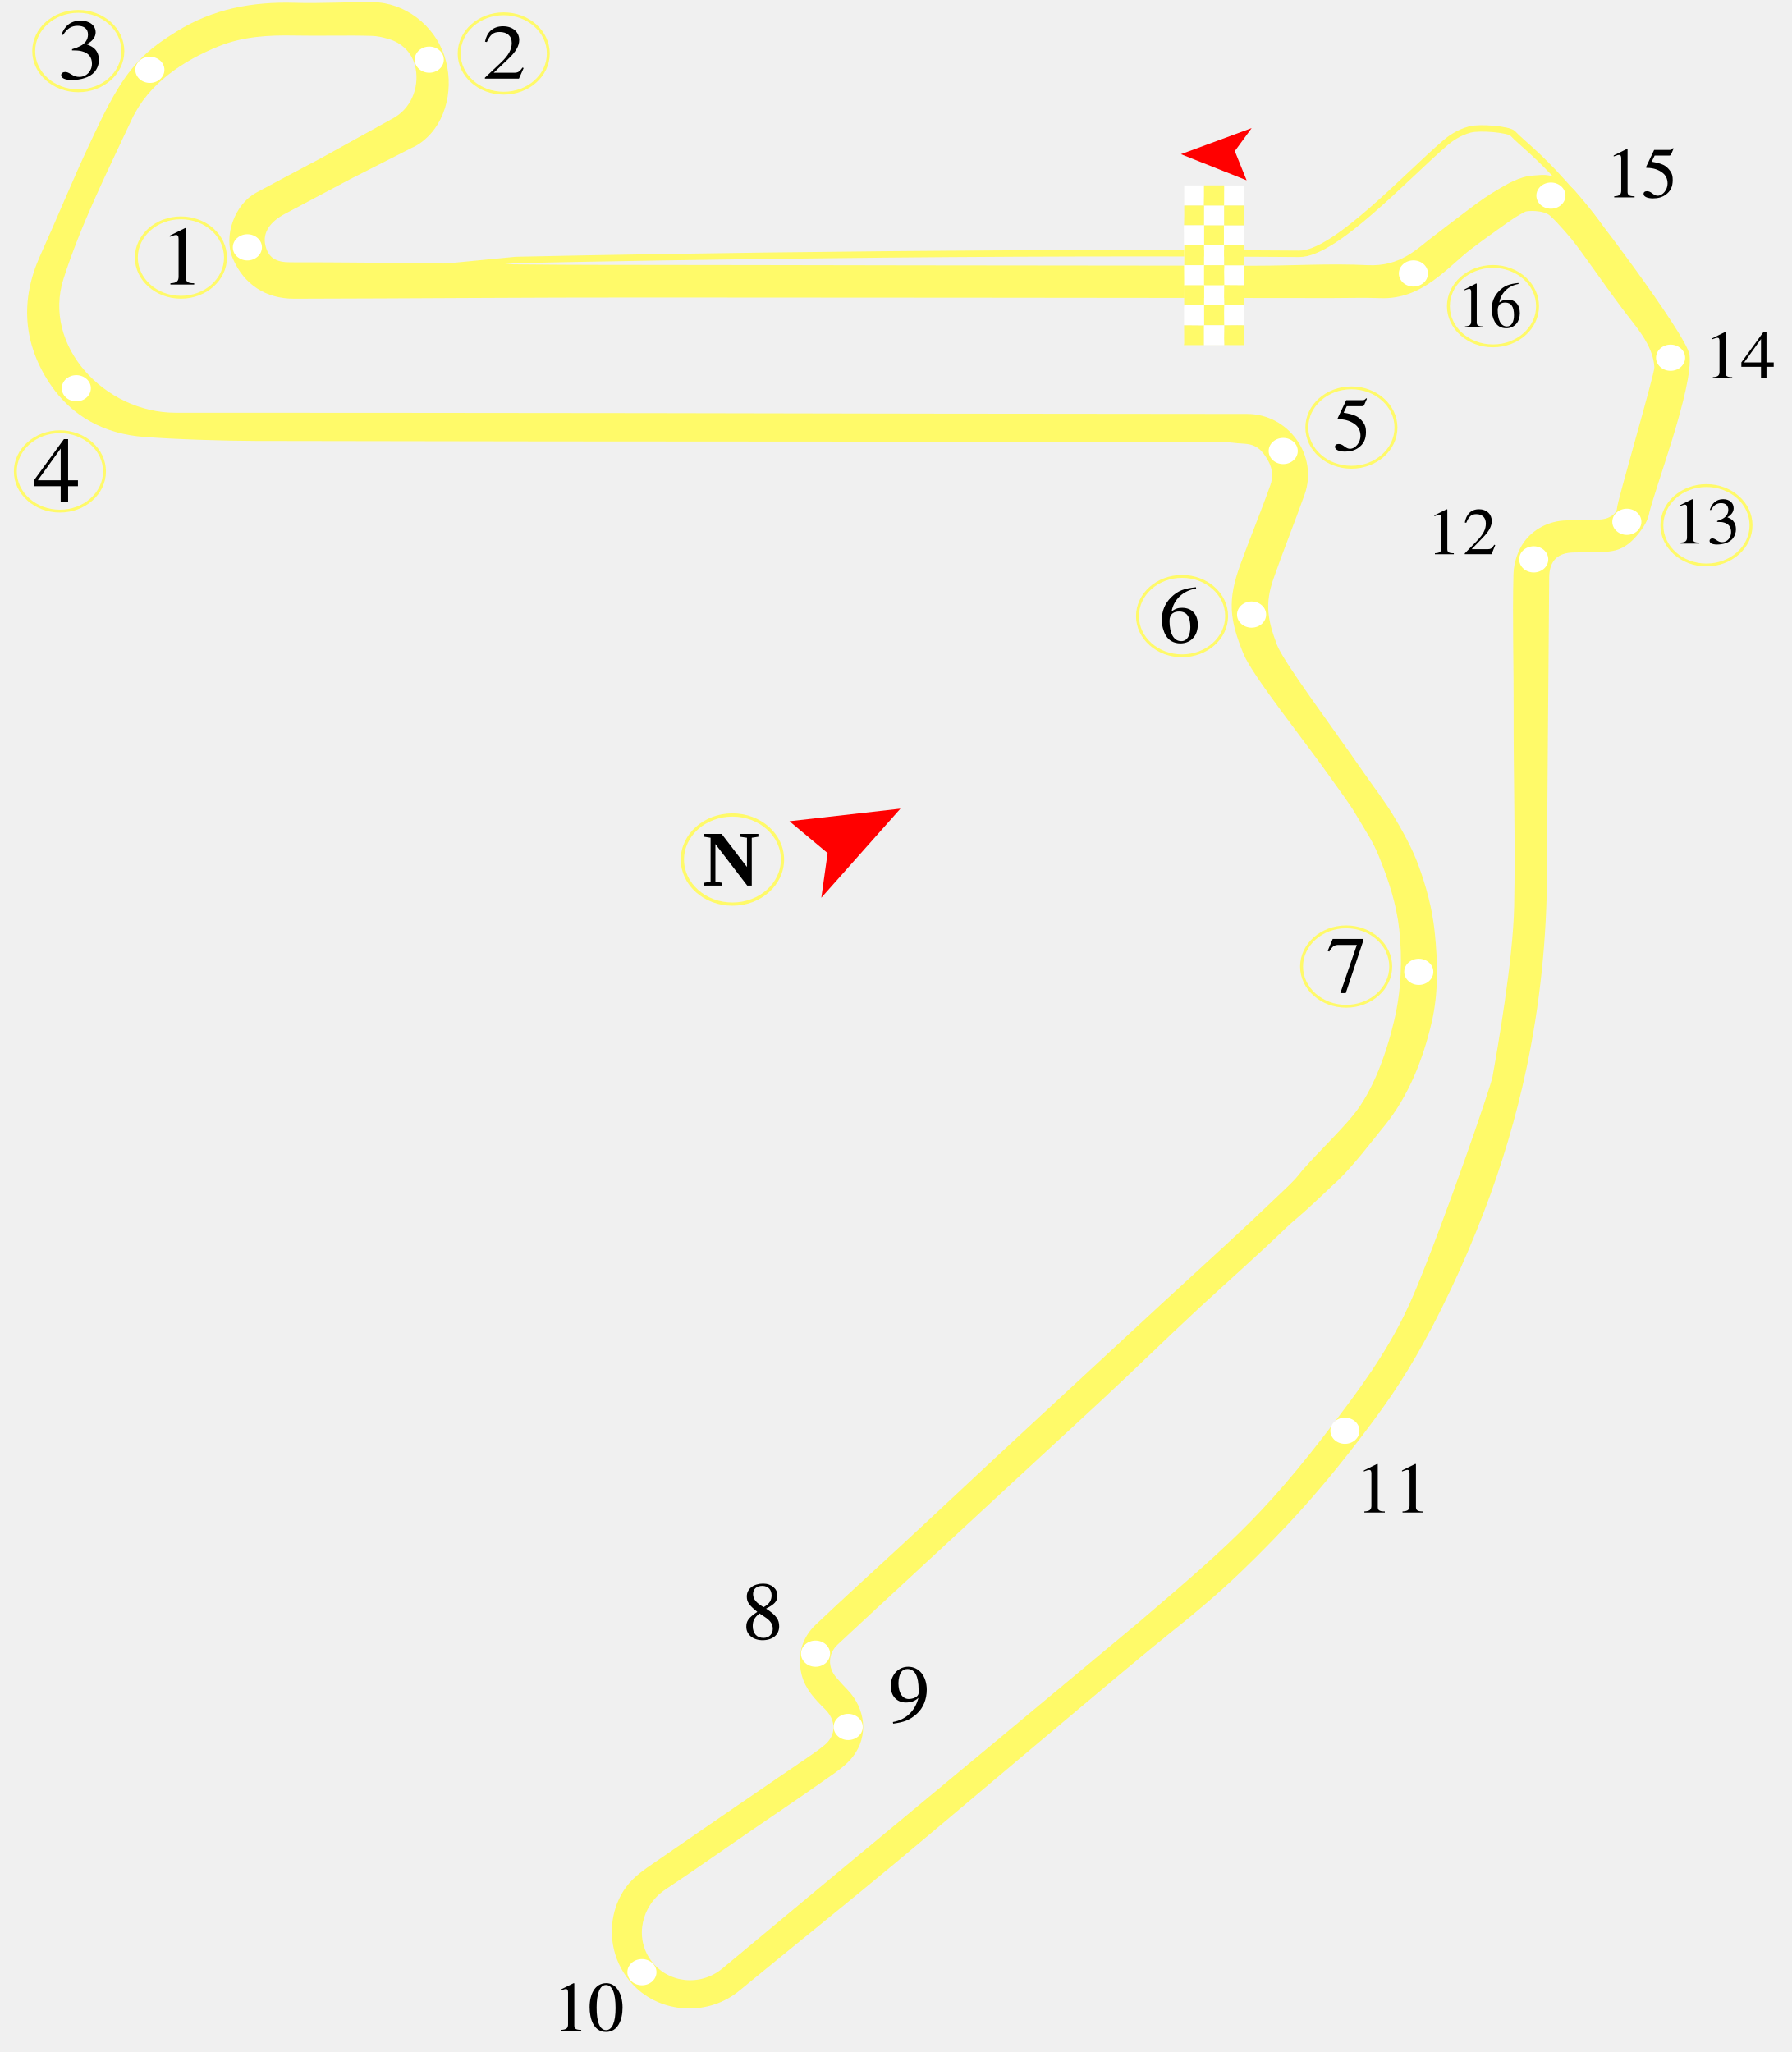
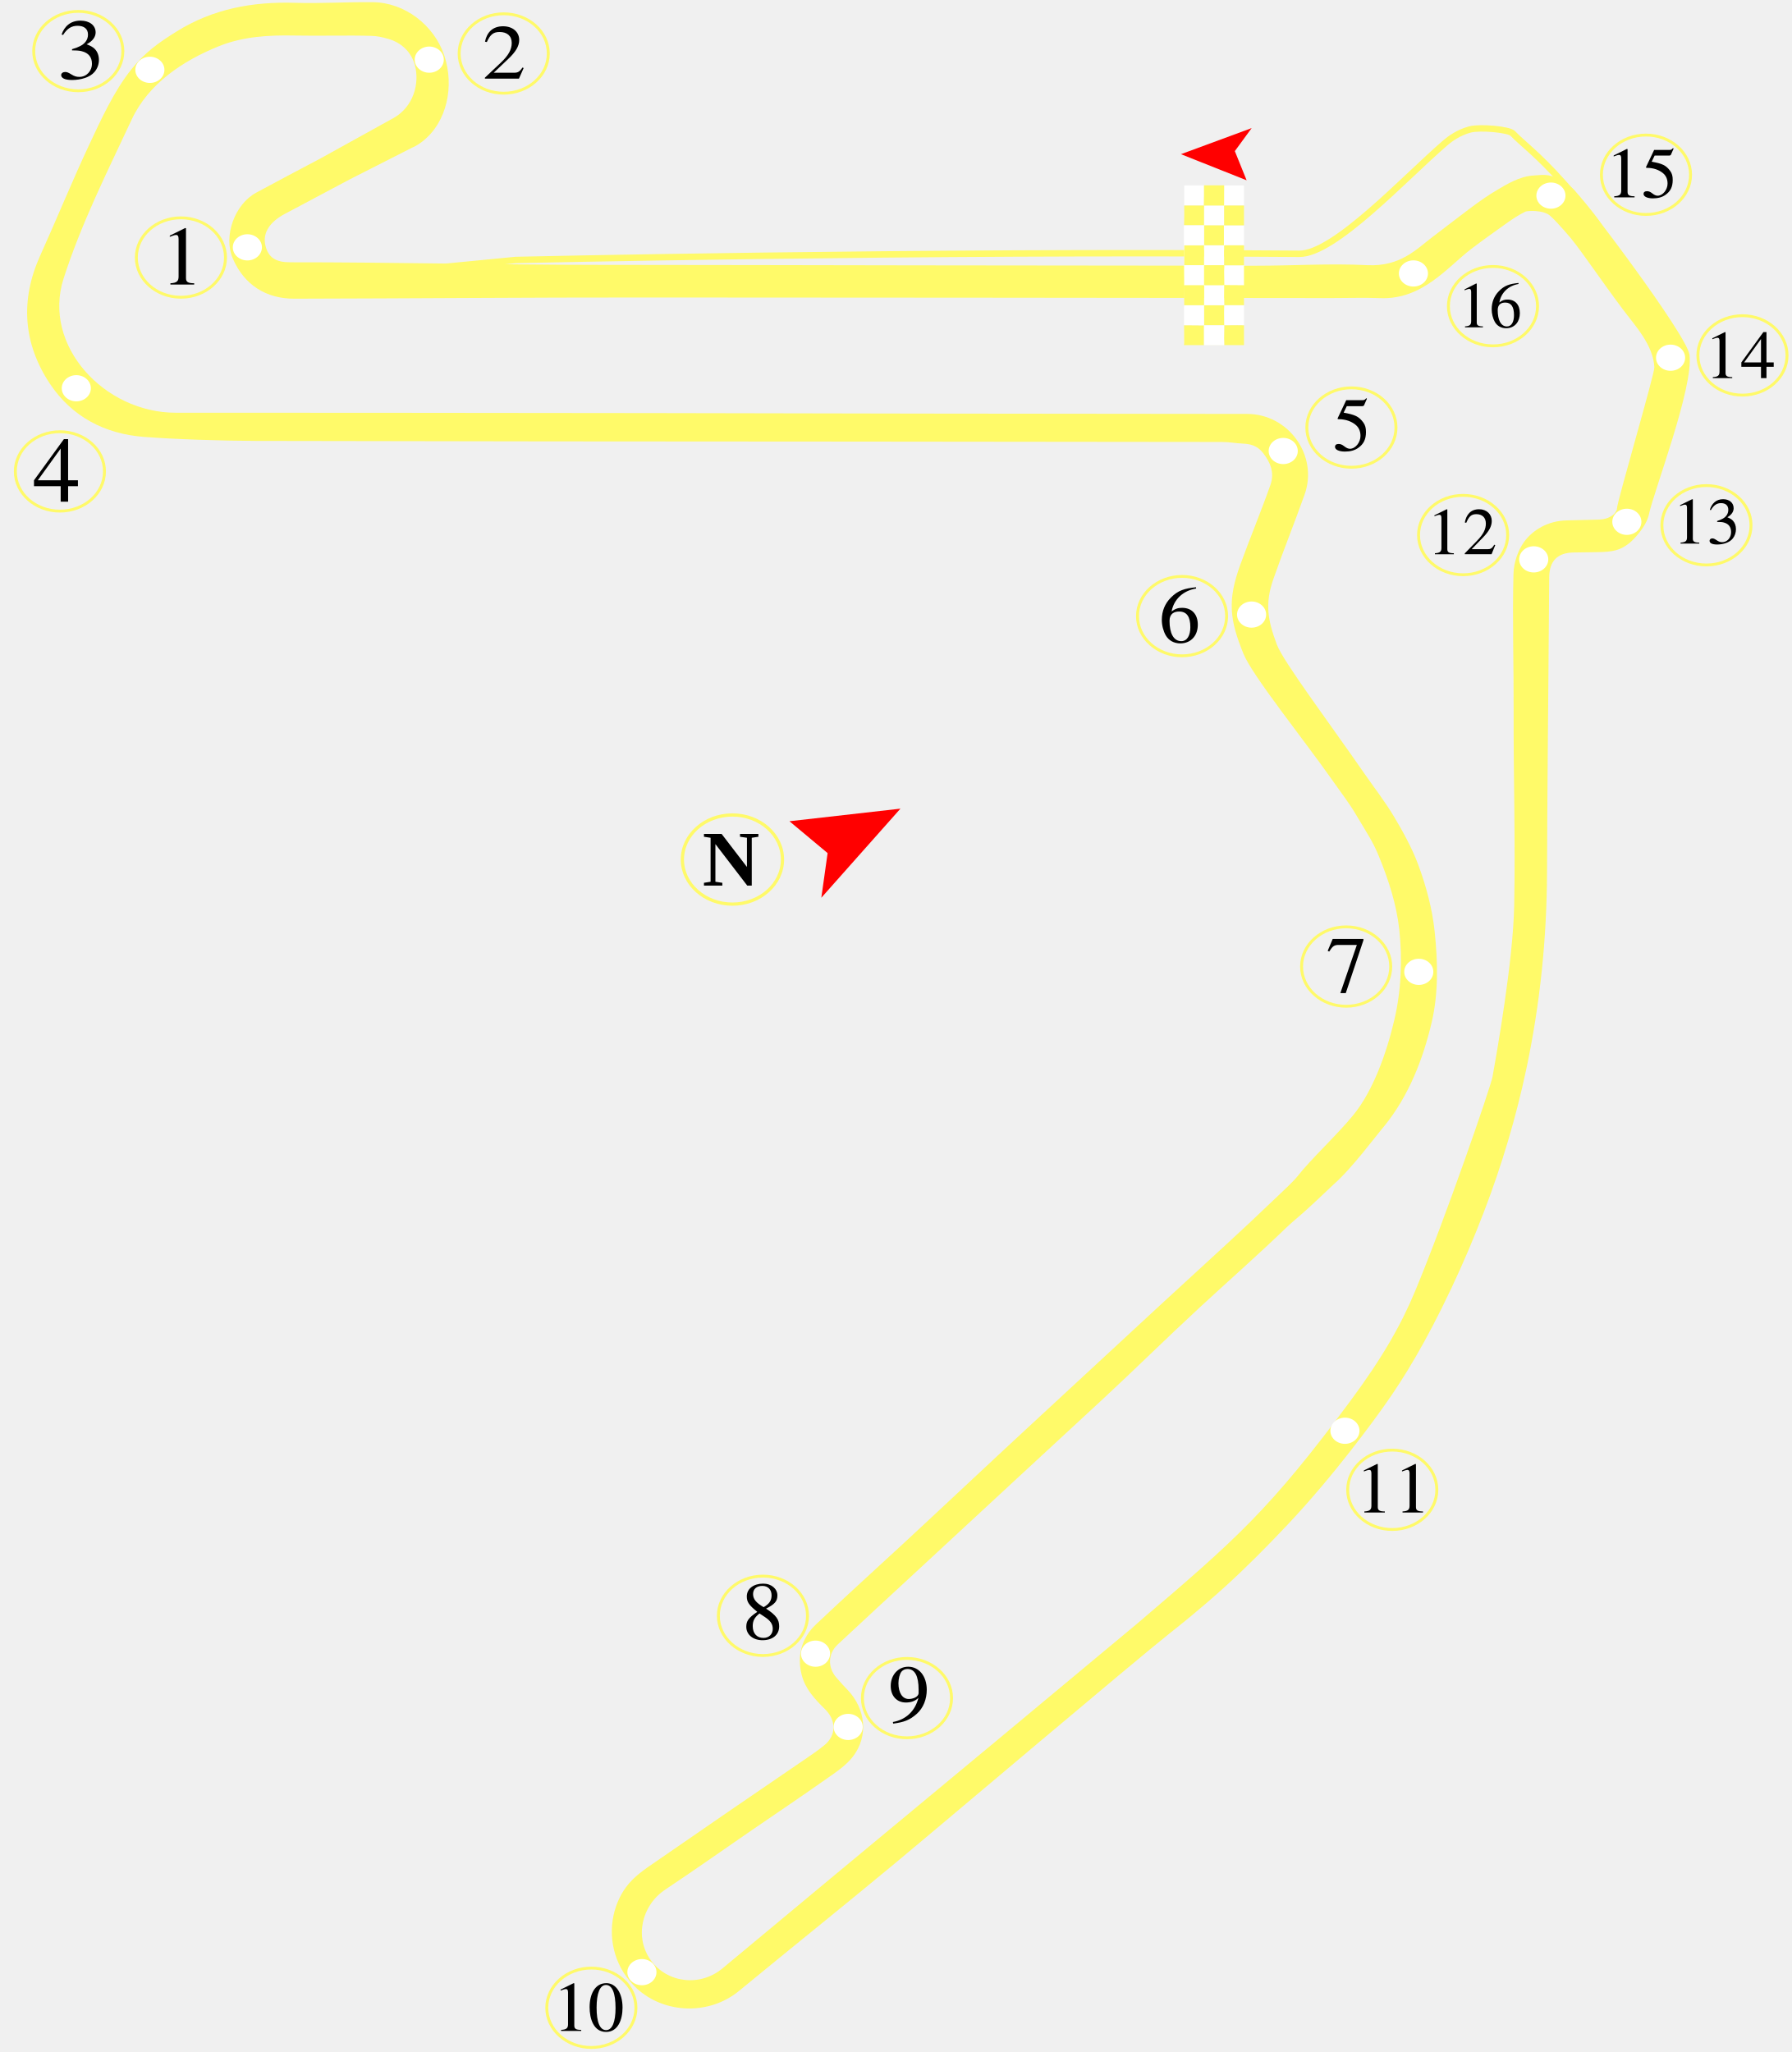
<svg xmlns="http://www.w3.org/2000/svg" width="230.373mm" height="263.863mm" viewBox="0 0 230.373 263.863" version="1.1" id="svg1" xml:space="preserve">
  <defs id="defs1" />
  <g id="layer1" transform="translate(58.30594,94.57387)">
    <g id="g34" transform="matrix(1.914917,0,0,1.914917,-92.89046,-26.63857)">
      <path style="font-size:4.237px;fill:#ff0000;stroke:none;stroke-width:1.027;stroke-dasharray:none" d="m 77.123,19.48 -5.233,6.073 0.416,-3.043 -2.525,-2.172 z" id="path22" transform="matrix(1.015067,0,0,0.9851566,0.2338607,-0.3661521)" />
      <g id="g33" transform="matrix(0.5863315,0,0,0.5863315,1.79094,31.65331)">
        <path style="font-weight:bold;font-size:9.033px;font-family:'Nimbus Roman No9 L';-inkscape-font-specification:'Nimbus Roman No9 L Bold';stroke-width:2.266" d="m 113.285,-18.544 -0.794,-0.115 v -0.322 h 2.104 v 0.322 l -0.759,0.115 v 5.478 h -0.516 l -3.648,-4.755 v 4.314 l 0.794,0.119 v 0.322 h -2.104 v -0.322 l 0.759,-0.119 v -5.037 l -0.759,-0.115 v -0.322 h 2.025 l 2.898,3.78 z" id="text33" />
        <ellipse style="fill:none;stroke:#fffa69;stroke-width:0.371;stroke-dasharray:none" id="ellipse33" cx="111.623" cy="-16.05" rx="5.731" ry="5.105" />
      </g>
    </g>
    <g id="layer1-5" transform="translate(-193.3339,-234.0117)" />
    <path id="path1" d="m -7.644,-79.433 c 2.471,-1.427 3.334,-4.38 2.671,-6.801 -0.468,-1.71 -1.793,-2.882 -3.409,-3.34 -0.836,-0.237 -1.375,-0.362 -2.157,-0.387 -2.941,-0.094 -6.631,0.023 -9.945,-0.044 -3.31,-0.066 -6.585,0.124 -9.683,1.374 -4.68,1.889 -9.068,4.85 -11.197,9.41 -3.029,6.489 -6.492,13.367 -8.771,20.479 -2.755,8.599 5.226,17.239 14.425,17.242 8.596,0.003 17.192,7.59e-4 25.788,0.007 11.883,0.009 23.765,0.019 35.648,0.037 11.56,0.017 23.121,0.049 34.681,0.065 13.878,0.019 27.755,0.027 41.632,0.042 5.345,0.006 9.181,5.362 7.39,10.38 -1.293,3.623 -2.734,7.194 -4.003,10.825 -1.125,3.219 -0.74,5.297 0.449,8.479 0.797,2.133 6.832,10.185 11.194,16.487 1.298,1.876 2.686,3.65 3.865,5.622 1.004,1.679 2.303,3.993 3.098,6.145 1.027,2.776 1.815,5.679 2.123,8.623 0.405,3.876 0.506,7.891 -0.385,11.685 -1.116,4.75 -2.96,9.467 -6.081,13.314 -1.097,1.287 -4.197,5.489 -6.53,7.518 -0.325,0.32 -2.684,2.55 -3.736,3.488 -0.637,0.568 -1.741,1.487 -2.311,2.037 -3.856,3.717 -7.28,6.698 -11.213,10.337 -4.382,4.053 -8.236,7.877 -12.615,11.933 -3.629,3.361 -7.267,6.713 -10.897,10.072 -4.402,4.073 -8.802,8.149 -13.202,12.224 -3.262,3.021 -6.533,6.033 -9.782,9.068 -1.264,1.181 -1.313,2.944 -0.168,4.265 0.46,0.531 0.934,1.053 1.422,1.559 2.337,2.422 2.739,5.961 0.695,8.6 -0.921,1.19 -2.289,2.068 -3.547,2.956 -3.182,2.247 -6.418,4.415 -9.629,6.621 -3.645,2.504 -7.255,5.059 -10.936,7.509 -3.087,2.055 -3.983,6.175 -1.863,9.102 2.125,2.934 6.327,3.426 9.197,1.048 4.661,-3.862 9.303,-7.746 13.959,-11.614 7.131,-5.925 14.266,-11.846 21.401,-17.766 1.315,-1.092 17.442,-14.511 18.046,-15.027 12.737,-10.868 16.914,-14.524 27.301,-28.521 4.212,-5.676 6.599,-9.929 8.371,-14.192 3.954,-9.513 9.703,-26.226 9.94,-27.543 0.586,-3.258 2.647,-14.92 2.786,-21.946 0.167,-8.418 -0.095,-16.621 -0.069,-25.042 0.018,-5.78 -0.169,-11.951 -0.021,-17.678 0.036,-1.399 0.555,-3.005 1.382,-4.134 1.134,-1.549 3.103,-2.694 5.443,-2.741 1.29,-0.026 2.756,-0.066 4.046,-0.1 1.072,-0.029 1.495,-0.31 1.905,-0.581 0.208,-0.138 0.537,-0.579 0.533,-0.87 -0.01,-0.775 4.854,-17.323 4.807,-18.148 -0.164,-2.875 -2.42,-5.26 -4.047,-7.431 -2.81,-3.751 -5.142,-7.24 -6.601,-9.041 0,0 -1.731,-2.092 -2.759,-3.007 -0.868,-0.772 -2.942,-0.646 -3.193,-0.521 -0.931,0.468 -1.646,0.949 -2.557,1.597 -0.627,0.446 -1.354,0.967 -2.278,1.631 -0.582,0.418 -1.326,0.97 -2.067,1.532 -3.058,2.319 -6.285,6.557 -11.678,6.357 -2.14,-0.079 -4.284,-0.007 -6.426,-0.009 -15.316,-0.017 -30.632,-0.035 -45.948,-0.048 -14.053,-0.011 -28.105,-0.013 -42.158,-0.025 -14.377,-0.013 -30.813,0.127 -45.19,0.153 -3.59,0.006 -6.436,-1.777 -7.888,-5.192 -1.228,-2.886 0.262,-6.937 3.009,-8.433 2.763,-1.504 5.552,-2.96 8.33,-4.437 m 3.718,2.715 c -2.854,1.518 -5.525,2.945 -8.382,4.459 -1.729,0.916 -2.887,2.302 -2.473,4.04 0.375,1.571 1.335,2.171 3.189,2.169 12.528,-0.016 27.115,0.328 39.643,0.332 13.585,0.004 27.17,0.042 40.755,0.06 14.553,0.019 29.106,0.036 43.659,0.047 4.987,0.004 9.485,-0.312 14.471,-0.071 4.199,0.203 6.279,-2.053 8.29,-3.58 4.028,-3.059 6.204,-4.832 8.36,-6.088 1.065,-0.62 2.865,-1.779 4.71,-1.861 1.349,-0.06 2.309,-0.488 4.973,1.645 1.258,1.007 14.718,18.872 15.052,21.4 0.552,4.19 -4.596,17.569 -5.216,20.535 -0.325,1.554 -2.003,3.341 -2.718,3.845 -0.977,0.69 -1.739,0.985 -3.89,1.007 -1.027,0.011 -2.054,0.03 -3.082,0.044 -2.053,0.03 -3.107,1.084 -3.129,3.165 -0.036,3.491 -0.059,6.983 -0.085,10.475 -0.069,9.154 -0.167,18.307 -0.196,27.461 -0.027,8.544 -0.897,16.992 -2.669,25.348 -1.322,6.23 -3.152,12.351 -5.413,18.258 -1.291,3.373 -2.671,6.634 -4.233,9.936 -3.261,6.895 -6.004,11.412 -8.646,15.123 -1.29,1.813 -6.347,8.831 -12.427,15.279 -2.643,2.803 -5.355,5.526 -7.849,7.794 -3.364,3.06 -6.237,5.313 -7.107,6.004 -5.012,3.98 -28.443,23.859 -35.598,29.802 -6.48,5.382 -13.442,10.966 -19.946,16.319 -3.836,3.158 -9.603,2.967 -13.179,-0.348 -2.642,-2.45 -3.681,-6.056 -2.948,-9.4 0.277,-1.263 0.793,-2.491 1.598,-3.592 1.014,-1.385 2.427,-2.316 3.806,-3.263 3.284,-2.253 6.416,-4.429 9.699,-6.684 3.21,-2.206 6.604,-4.505 9.814,-6.711 0.771,-0.53 1.474,-1.012 2.195,-1.606 1.543,-1.271 1.522,-3.184 0.081,-4.61 -1.306,-1.292 -2.543,-2.586 -3.009,-4.415 -0.627,-2.459 -0.008,-4.752 1.817,-6.48 3.675,-3.481 7.468,-6.912 11.184,-10.349 5.498,-5.086 10.661,-9.97 16.161,-15.054 5.887,-5.441 11.155,-10.334 17.042,-15.774 3.424,-3.164 8.174,-7.478 11.479,-10.575 0.935,-0.876 1.963,-1.871 2.752,-2.611 1.124,-1.053 2.845,-2.676 3.289,-3.25 1.715,-2.213 5.152,-5.38 7.23,-7.937 2.51,-3.089 4.244,-7.911 5.253,-12.233 0.883,-3.783 1.043,-7.776 0.619,-11.637 -0.353,-3.217 -1.383,-6.357 -2.607,-9.354 -0.8,-1.959 -1.42,-2.79 -3.066,-5.561 -0.809,-1.362 -1.881,-2.74 -3.065,-4.43 -3.379,-4.825 -10.127,-13.223 -11.277,-16.04 -1.805,-4.421 -2.079,-6.905 -0.419,-11.473 1.273,-3.506 2.634,-6.75 3.877,-10.266 0.6,-1.697 -0.142,-3.063 -0.935,-4.088 -0.549,-0.711 -1.276,-1.162 -2.521,-1.218 -1.113,-0.05 -1.733,-0.215 -2.848,-0.216 -15.785,-0.017 -31.57,-0.037 -47.355,-0.05 -13.086,-0.012 -26.172,-0.012 -39.257,-0.026 -12.527,-0.013 -25.055,-0.031 -37.582,-0.06 -4.107,-0.009 -10.289,-0.204 -14.373,-0.519 -4.996,-0.385 -9.226,-2.587 -12.043,-6.81 -3.477,-5.212 -3.843,-10.801 -1.26,-16.51 2.117,-4.679 4.128,-9.634 6.313,-14.279 1.469,-3.122 3.184,-6.91 5.413,-9.668 1.766,-2.185 3.415,-3.367 5.801,-4.858 4.678,-2.923 9.8,-3.857 15.241,-3.689 3.337,0.104 6.683,-0.121 10.023,-0.081 4.066,0.049 7.844,2.934 9.158,6.846 1.315,3.916 0.373,8.573 -2.792,11.049 -0.366,0.286 -0.804,0.59 -1.384,0.832" style="fill:#fffa69;fill-opacity:1;fill-rule:nonzero;stroke:none;stroke-width:0.353" />
    <g id="text20" style="font-size:4.237px;stroke-width:0.353" transform="matrix(1.015067,0,0,0.9851566,0.2338608,-0.3661525)">
      <path style="fill:#ff0000;stroke:none;stroke-width:1.245;stroke-dasharray:none" d="m 91.915,-75.502 8.958,-3.407 -2.133,3.006 1.493,3.808 z" id="path21" />
      <path style="font-size:15.184px;font-family:STIX;stroke-width:0.249" d="m 41.024,116.653 c 0,-0.856 -0.343,-1.434 -1.659,-2.312 1.06,-0.567 1.434,-0.931 1.434,-1.734 0,-0.835 -0.739,-1.531 -1.798,-1.531 -1.188,0 -2.077,0.642 -2.077,1.67 0,0.696 0.225,1.103 1.327,2.012 -1.145,0.803 -1.392,1.22 -1.392,1.959 0,1.006 0.846,1.745 2.055,1.745 1.285,0 2.109,-0.706 2.109,-1.809 z m -0.963,-4.046 c 0,0.664 -0.278,1.113 -1.006,1.541 -0.942,-0.557 -1.338,-1.049 -1.338,-1.713 0,-0.664 0.46,-1.06 1.177,-1.06 0.728,0 1.167,0.492 1.167,1.231 z m -0.899,2.794 c 0.728,0.492 1.049,0.921 1.049,1.584 0,0.696 -0.482,1.177 -1.177,1.177 -0.814,0 -1.359,-0.557 -1.359,-1.541 0,-0.696 0.225,-1.135 0.856,-1.649 z" id="path8" />
      <path style="font-size:15.184px;font-family:STIX;stroke-width:0.247" d="m 55.461,129.35 c 1.383,-0.192 2.075,-0.447 2.98,-1.266 0.851,-0.777 1.277,-1.937 1.277,-3.16 0,-0.894 -0.255,-1.66 -0.681,-2.192 -0.415,-0.511 -0.99,-0.809 -1.671,-0.809 -1.266,0 -2.213,1.075 -2.213,2.511 0,1.298 0.766,2.16 1.915,2.16 0.628,0 1.139,-0.16 1.596,-0.607 -0.426,1.745 -1.617,2.862 -3.235,3.15 z m 3.224,-4.012 c 0,0.564 -0.777,0.798 -1.245,0.798 -0.798,0 -1.309,-0.798 -1.309,-2.064 0,-0.575 0.16,-1.202 0.372,-1.49 0.181,-0.234 0.458,-0.362 0.777,-0.362 0.926,0 1.405,0.915 1.405,2.703 z" id="path9" />
      <path style="font-size:15.184px;font-family:STIX;stroke-width:0.215" d="m 15.951,169.464 v -0.138 c -0.692,0 -0.877,-0.166 -0.877,-0.563 v -5.51 l -0.083,-0.028 -1.652,0.84 v 0.129 l 0.249,-0.092 c 0.166,-0.065 0.323,-0.111 0.415,-0.111 0.194,0 0.277,0.138 0.277,0.452 v 4.144 c 0,0.508 -0.194,0.701 -0.877,0.738 v 0.138 z m 5.233,-3.046 c 0,-1.892 -0.84,-3.193 -2.049,-3.193 -1.486,0 -2.123,1.504 -2.123,3.138 0,1.514 0.508,3.23 2.086,3.23 1.504,0 2.086,-1.587 2.086,-3.175 z m -0.886,0.046 c 0,1.827 -0.415,2.889 -1.2,2.889 -0.794,0 -1.2,-1.052 -1.2,-2.926 0,-1.874 0.415,-2.963 1.181,-2.963 0.812,0 1.218,1.08 1.218,3 z" id="path10" />
      <path style="font-size:15.184px;font-family:STIX;stroke-width:0.202" d="m 126.481,-23.285 v -0.13 c -0.651,0 -0.825,-0.156 -0.825,-0.53 v -5.185 l -0.078,-0.026 -1.555,0.79 v 0.122 l 0.234,-0.087 c 0.156,-0.061 0.304,-0.104 0.391,-0.104 0.182,0 0.261,0.13 0.261,0.426 v 3.899 c 0,0.478 -0.182,0.66 -0.825,0.695 v 0.13 z m 5.246,-1.19 -0.122,-0.052 c -0.287,0.486 -0.469,0.582 -0.834,0.582 h -2.032 l 1.433,-1.529 c 0.773,-0.816 1.112,-1.468 1.112,-2.154 0,-0.86 -0.625,-1.529 -1.607,-1.529 -1.068,0 -1.624,0.712 -1.806,1.728 l 0.182,0.043 c 0.347,-0.851 0.651,-1.129 1.277,-1.129 0.738,0 1.207,0.434 1.207,1.225 0,0.738 -0.313,1.398 -1.129,2.258 l -1.546,1.641 v 0.104 h 3.396 z" id="path12" />
      <path style="font-size:15.184px;font-family:STIX;stroke-width:0.199" d="m 157.568,-24.675 v -0.129 c -0.643,0 -0.815,-0.154 -0.815,-0.523 v -5.119 l -0.077,-0.026 -1.535,0.78 v 0.12 l 0.231,-0.086 c 0.154,-0.06 0.3,-0.103 0.386,-0.103 0.18,0 0.257,0.129 0.257,0.42 v 3.85 c 0,0.472 -0.18,0.652 -0.815,0.686 v 0.129 z m 1.475,-4.373 c 0.352,-0.634 0.746,-0.909 1.277,-0.909 0.566,0 0.926,0.292 0.926,0.875 0,0.523 -0.274,0.909 -0.694,1.149 -0.171,0.103 -0.394,0.197 -0.72,0.309 v 0.12 c 0.489,0 0.686,0.026 0.875,0.086 0.592,0.171 0.892,0.592 0.892,1.243 0,0.729 -0.48,1.312 -1.115,1.312 -0.24,0 -0.42,-0.043 -0.737,-0.266 -0.24,-0.171 -0.377,-0.223 -0.523,-0.223 -0.197,0 -0.352,0.129 -0.352,0.309 0,0.309 0.334,0.489 0.96,0.489 0.763,0 1.578,-0.249 1.989,-0.797 0.249,-0.326 0.394,-0.746 0.394,-1.2 0,-0.446 -0.137,-0.84 -0.377,-1.106 -0.18,-0.189 -0.334,-0.292 -0.712,-0.454 0.574,-0.343 0.797,-0.772 0.797,-1.183 0,-0.703 -0.54,-1.175 -1.337,-1.175 -0.892,0 -1.432,0.574 -1.68,1.389 z" id="path13" />
      <path style="font-size:15.184px;font-family:STIX;stroke-width:0.207" d="m 161.742,-46.27 v -0.133 c -0.667,0 -0.845,-0.16 -0.845,-0.543 v -5.31 l -0.08,-0.027 -1.592,0.809 v 0.125 l 0.24,-0.089 c 0.16,-0.062 0.311,-0.107 0.4,-0.107 0.187,0 0.267,0.133 0.267,0.436 v 3.993 c 0,0.489 -0.187,0.676 -0.845,0.712 v 0.133 z m 5.256,-1.485 v -0.569 h -0.916 v -3.958 h -0.391 l -2.793,3.958 v 0.569 h 2.49 v 1.485 h 0.694 v -1.485 z m -1.61,-0.569 h -2.135 l 2.135,-3.051 z" id="path14" />
      <g id="g1">
        <path style="font-size:15.184px;font-family:STIX;stroke-width:0.245" d="m 115.029,27.099 v -0.169 h -3.893 l -0.633,1.551 0.19,0.095 c 0.443,-0.717 0.622,-0.865 1.234,-0.865 h 2.268 l -2.089,6.288 h 0.686 z" id="path7" />
        <ellipse style="fill:none;stroke:#fffa69;stroke-width:0.371;stroke-dasharray:none" id="ellipse23" cx="112.841" cy="30.533" rx="5.646" ry="5.182" />
      </g>
+       <ellipse style="fill:none;stroke:#fffa69;stroke-width:0.371;stroke-dasharray:none" id="ellipse24" cx="38.967" cy="115.276" rx="5.646" ry="5.182" />
+       <ellipse style="fill:none;stroke:#fffa69;stroke-width:0.371;stroke-dasharray:none" id="ellipse25" cx="57.213" cy="126.019" rx="5.646" ry="5.182" />
+       <ellipse style="fill:none;stroke:#fffa69;stroke-width:0.371;stroke-dasharray:none" id="ellipse26" cx="17.235" cy="166.439" rx="5.646" ry="5.182" />
+       <ellipse style="fill:none;stroke:#fffa69;stroke-width:0.371;stroke-dasharray:none" id="ellipse28" cx="127.656" cy="-25.79" rx="5.646" ry="5.182" />
      <ellipse style="fill:none;stroke:#fffa69;stroke-width:0.371;stroke-dasharray:none" id="ellipse29" cx="158.478" cy="-27.066" rx="5.646" ry="5.182" />
+       <ellipse style="fill:none;stroke:#fffa69;stroke-width:0.371;stroke-dasharray:none" id="ellipse30" cx="163.04" cy="-49.238" rx="5.646" ry="5.182" />
      <path style="font-size:15.184px;font-family:STIX;stroke-width:0.218" d="m 117.74,101.796 v -0.141 c -0.704,0 -0.892,-0.169 -0.892,-0.572 v -5.603 l -0.085,-0.028 -1.68,0.854 v 0.131 l 0.253,-0.094 c 0.169,-0.066 0.328,-0.113 0.422,-0.113 0.197,0 0.282,0.141 0.282,0.46 v 4.214 c 0,0.516 -0.197,0.713 -0.892,0.751 v 0.141 z m 4.833,0 v -0.141 c -0.704,0 -0.892,-0.169 -0.892,-0.572 v -5.603 l -0.085,-0.028 -1.68,0.854 v 0.131 l 0.253,-0.094 c 0.169,-0.066 0.328,-0.113 0.422,-0.113 0.197,0 0.282,0.141 0.282,0.46 v 4.214 c 0,0.516 -0.197,0.713 -0.892,0.751 v 0.141 z" id="path11" />
+       <ellipse style="fill:none;stroke:#fffa69;stroke-width:0.371;stroke-dasharray:none" id="ellipse27" cx="118.681" cy="98.831" rx="5.646" ry="5.182" />
      <path style="font-size:15.184px;font-family:STIX;stroke-width:0.217" d="m 149.374,-69.868 v -0.14 c -0.701,0 -0.888,-0.168 -0.888,-0.57 v -5.581 l -0.084,-0.028 -1.673,0.851 v 0.131 l 0.252,-0.093 c 0.168,-0.065 0.327,-0.112 0.421,-0.112 0.196,0 0.28,0.14 0.28,0.458 v 4.198 c 0,0.514 -0.196,0.71 -0.888,0.748 v 0.14 z m 4.945,-6.366 -0.084,-0.065 c -0.15,0.196 -0.234,0.243 -0.449,0.243 h -1.935 l -1.019,2.216 c 0,0 -0.009,0.028 -0.009,0.047 0,0.056 0.028,0.075 0.112,0.075 0.897,0 1.552,0.299 1.991,0.654 0.421,0.337 0.626,0.804 0.626,1.402 0,0.804 -0.608,1.58 -1.262,1.58 -0.187,0 -0.402,-0.084 -0.664,-0.299 -0.299,-0.243 -0.477,-0.29 -0.692,-0.29 -0.262,0 -0.421,0.122 -0.421,0.355 0,0.355 0.486,0.58 1.187,0.58 0.636,0 1.15,-0.14 1.589,-0.458 0.636,-0.467 0.916,-1.047 0.916,-1.945 0,-0.495 -0.084,-0.851 -0.327,-1.187 -0.533,-0.739 -1,-0.944 -2.337,-1.197 l 0.374,-0.795 h 1.814 c 0.15,0 0.224,-0.056 0.252,-0.122 z" id="path15" />
+       <ellipse style="fill:none;stroke:#fffa69;stroke-width:0.371;stroke-dasharray:none" id="ellipse31" cx="150.819" cy="-72.817" rx="5.646" ry="5.182" />
      <path style="font-size:15.169px;font-family:STIX;stroke-width:0.194" d="m 130.164,-52.9 v -0.127 c -0.616,0 -0.781,-0.152 -0.781,-0.517 v -5.056 l -0.074,-0.025 -1.471,0.771 v 0.119 l 0.222,-0.085 c 0.148,-0.059 0.288,-0.102 0.37,-0.102 0.173,0 0.247,0.127 0.247,0.415 v 3.802 c 0,0.466 -0.173,0.644 -0.781,0.678 v 0.127 z m 4.496,-5.793 c -1.134,0.127 -1.784,0.33 -2.49,1.092 -0.584,0.618 -0.896,1.423 -0.896,2.337 0,0.593 0.156,1.194 0.386,1.626 0.288,0.542 0.805,0.855 1.455,0.855 0.542,0 1.003,-0.229 1.307,-0.618 0.271,-0.339 0.419,-0.813 0.419,-1.355 0,-1.092 -0.592,-1.77 -1.553,-1.77 -0.362,0 -0.641,0.059 -1.044,0.381 0.222,-1.279 1.142,-2.193 2.433,-2.414 z m -0.559,4.201 c 0,0.864 -0.304,1.474 -0.896,1.474 -0.773,0 -1.167,-0.847 -1.167,-2.134 0,-0.779 0.485,-0.982 0.953,-0.982 0.764,0 1.11,0.559 1.11,1.643 z" id="text54" />
      <ellipse style="fill:none;stroke:#fffa69;stroke-width:0.371;stroke-dasharray:none" id="ellipse32" cx="131.438" cy="-55.666" rx="5.646" ry="5.182" />
      <path style="font-size:15.184px;font-family:STIX;stroke-width:0.254" d="m -33.076,-58.49 v -0.164 c -0.818,0 -1.036,-0.196 -1.036,-0.666 v -6.513 l -0.098,-0.033 -1.953,0.993 v 0.153 l 0.295,-0.109 c 0.196,-0.076 0.382,-0.131 0.491,-0.131 0.229,0 0.327,0.164 0.327,0.535 v 4.899 c 0,0.6 -0.229,0.829 -1.036,0.873 v 0.164 z" id="path2" />
      <ellipse style="fill:none;stroke:#fffa69;stroke-width:0.371;stroke-dasharray:none" id="path18" cx="-34.755" cy="-62.012" rx="5.646" ry="5.182" />
      <ellipse style="fill:none;stroke:#fffa69;stroke-width:0.371;stroke-dasharray:none" id="ellipse19" cx="-47.755" cy="-88.96" rx="5.646" ry="5.182" />
      <path style="font-size:15.184px;font-family:STIX;stroke-width:0.231" d="m 115.47,-43.582 -0.089,-0.069 c -0.159,0.208 -0.248,0.258 -0.476,0.258 h -2.055 l -1.082,2.352 c 0,0 -0.01,0.03 -0.01,0.05 0,0.06 0.03,0.079 0.119,0.079 0.953,0 1.648,0.318 2.114,0.695 0.447,0.357 0.665,0.854 0.665,1.489 0,0.854 -0.645,1.677 -1.34,1.677 -0.199,0 -0.427,-0.089 -0.705,-0.318 -0.318,-0.258 -0.506,-0.308 -0.734,-0.308 -0.278,0 -0.447,0.129 -0.447,0.377 0,0.377 0.516,0.615 1.261,0.615 0.675,0 1.221,-0.149 1.687,-0.486 0.675,-0.496 0.973,-1.112 0.973,-2.065 0,-0.526 -0.089,-0.903 -0.347,-1.261 -0.566,-0.784 -1.062,-1.002 -2.481,-1.27 l 0.397,-0.844 h 1.926 c 0.159,0 0.238,-0.06 0.268,-0.129 z" id="path5" />
      <ellipse style="fill:none;stroke:#fffa69;stroke-width:0.371;stroke-dasharray:none" id="ellipse21" cx="113.507" cy="-39.821" rx="5.646" ry="5.182" />
      <path style="font-size:15.184px;font-family:STIX;stroke-width:0.244" d="m 93.818,-18.977 c -1.449,0.158 -2.279,0.41 -3.182,1.355 -0.746,0.767 -1.145,1.764 -1.145,2.898 0,0.735 0.2,1.481 0.494,2.016 0.368,0.672 1.029,1.061 1.859,1.061 0.693,0 1.281,-0.284 1.67,-0.767 0.347,-0.42 0.536,-1.008 0.536,-1.68 0,-1.355 -0.756,-2.195 -1.985,-2.195 -0.462,0 -0.819,0.074 -1.334,0.473 0.284,-1.586 1.46,-2.72 3.108,-2.993 z m -0.714,5.208 c 0,1.071 -0.389,1.827 -1.145,1.827 -0.987,0 -1.491,-1.05 -1.491,-2.646 0,-0.966 0.62,-1.218 1.218,-1.218 0.977,0 1.418,0.693 1.418,2.037 z" id="path6" />
      <ellipse style="fill:none;stroke:#fffa69;stroke-width:0.371;stroke-dasharray:none" id="ellipse22" cx="92.056" cy="-15.209" rx="5.646" ry="5.182" />
      <path style="font-size:15.184px;font-family:STIX;stroke-width:0.273" d="m -49.675,-91.07 c 0.502,-0.831 1.066,-1.19 1.826,-1.19 0.809,0 1.323,0.382 1.323,1.145 0,0.685 -0.392,1.19 -0.993,1.505 -0.245,0.135 -0.564,0.258 -1.029,0.404 v 0.157 c 0.699,0 0.98,0.034 1.25,0.112 0.846,0.225 1.274,0.775 1.274,1.628 0,0.954 -0.686,1.718 -1.593,1.718 -0.343,0 -0.6,-0.056 -1.054,-0.348 -0.343,-0.225 -0.539,-0.292 -0.748,-0.292 -0.282,0 -0.502,0.168 -0.502,0.404 0,0.404 0.478,0.64 1.373,0.64 1.091,0 2.255,-0.326 2.843,-1.044 0.355,-0.427 0.564,-0.977 0.564,-1.572 0,-0.584 -0.196,-1.1 -0.539,-1.448 -0.257,-0.247 -0.478,-0.382 -1.017,-0.595 0.821,-0.449 1.14,-1.011 1.14,-1.55 0,-0.921 -0.772,-1.538 -1.912,-1.538 -1.274,0 -2.047,0.752 -2.402,1.819 z" id="path16" />
      <ellipse style="font-size:4.237px;fill:none;stroke:#fffa69;stroke-width:0.371;stroke-dasharray:none" id="ellipse18" cx="6.133" cy="-88.645" rx="5.646" ry="5.182" />
      <path style="font-size:15.184px;font-family:STIX;stroke-width:0.246" d="m 8.659,-86.75 -0.154,-0.061 c -0.364,0.566 -0.596,0.677 -1.059,0.677 H 4.864 l 1.82,-1.779 c 0.982,-0.95 1.412,-1.708 1.412,-2.507 0,-1.001 -0.794,-1.779 -2.041,-1.779 -1.357,0 -2.063,0.829 -2.294,2.011 l 0.232,0.051 c 0.441,-0.991 0.827,-1.314 1.622,-1.314 0.938,0 1.533,0.505 1.533,1.425 0,0.859 -0.397,1.627 -1.434,2.628 l -1.964,1.91 v 0.121 h 4.313 z" id="path3" />
      <ellipse style="font-size:4.237px;fill:none;stroke:#fffa69;stroke-width:0.371;stroke-dasharray:none" id="ellipse20" cx="-50.083" cy="-34.095" rx="5.646" ry="5.182" />
      <path style="font-size:15.184px;font-family:STIX;stroke-width:0.281" d="m -47.8,-32.164 v -0.773 h -1.244 v -5.373 h -0.531 l -3.791,5.373 v 0.773 h 3.381 v 2.016 h 0.942 v -2.016 z m -2.185,-0.773 h -2.898 l 2.898,-4.142 z" id="path4" />
      <ellipse style="fill:#ffffff;stroke-width:0.199" id="path19" cx="-26.338" cy="-63.343" rx="1.843" ry="1.709" />
      <ellipse style="fill:#ffffff;stroke-width:0.199" id="ellipse34" cx="-3.299" cy="-87.841" rx="1.843" ry="1.709" />
      <ellipse style="fill:#ffffff;stroke-width:0.199" id="ellipse35" cx="-38.687" cy="-86.512" rx="1.843" ry="1.709" />
      <ellipse style="fill:#ffffff;stroke-width:0.199" id="ellipse36" cx="-48.005" cy="-44.95" rx="1.843" ry="1.709" />
      <ellipse style="fill:#ffffff;stroke-width:0.199" id="ellipse37" cx="104.87" cy="-36.759" rx="1.843" ry="1.709" />
      <ellipse style="fill:#ffffff;stroke-width:0.199" id="ellipse38" cx="100.862" cy="-15.408" rx="1.843" ry="1.709" />
      <ellipse style="fill:#ffffff;stroke-width:0.199" id="ellipse41" cx="45.629" cy="120.22" rx="1.843" ry="1.709" />
      <ellipse style="fill:#ffffff;stroke-width:0.199" id="ellipse42" cx="49.765" cy="129.783" rx="1.843" ry="1.709" />
      <ellipse style="fill:#ffffff;stroke-width:0.199" id="ellipse43" cx="23.638" cy="161.79" rx="1.843" ry="1.709" />
      <ellipse style="fill:#ffffff;stroke-width:0.199" id="ellipse46" cx="112.685" cy="91.123" rx="1.843" ry="1.709" />
      <ellipse style="fill:#ffffff;stroke-width:0.199" id="ellipse47" cx="136.6" cy="-22.616" rx="1.843" ry="1.709" />
      <ellipse style="fill:#ffffff;stroke-width:0.199" id="ellipse48" cx="148.395" cy="-27.518" rx="1.843" ry="1.709" />
      <ellipse style="fill:#ffffff;stroke-width:0.199" id="ellipse1" cx="122.041" cy="31.223" rx="1.843" ry="1.709" />
      <ellipse style="fill:#ffffff;stroke-width:0.199" id="ellipse2" cx="153.934" cy="-48.936" rx="1.843" ry="1.709" />
      <path style="font-size:4.237px;fill:none;stroke:#fffa69;stroke-width:0.837;stroke-dasharray:none" d="m 149.726,-55.406 c 0,0 -2.995,-2.189 -3.073,-3.744 -0.097,-1.954 -0.031,-4.212 -1.754,-6.892 -1.22,-1.897 -3.353,-4.301 -4.598,-5.746 -3.172,-3.68 -5.259,-5.216 -6.357,-6.424 -0.473,-0.521 -4.134,-0.867 -5.43,-0.514 -1.45,0.394 -2.546,1.242 -3.097,1.729 -5.046,4.464 -14.032,14.534 -18.501,14.498 -48.575,-0.391 -99.25,0.804 -99.25,0.804 l -30.817,3.084 132.038,0.19 9.054,0.291 20.627,-12.373 z" id="path20" />
      <ellipse style="fill:#ffffff;stroke-width:0.199" id="ellipse4" cx="121.361" cy="-59.934" rx="1.843" ry="1.709" />
      <ellipse style="fill:#ffffff;stroke-width:0.199" id="ellipse3" cx="138.778" cy="-70.094" rx="1.843" ry="1.709" />
    </g>
    <g id="g20">
      <path id="path33" d="m 93.909,-50.199 c 0.866,0 1.731,0 2.597,0" style="fill:#ffffff;fill-opacity:1;fill-rule:nonzero;stroke:none;stroke-width:0.353" />
      <path id="path34" d="m 101.637,-65.599 v 2.588 c -0.026,-0.006 -0.053,-0.016 -0.079,-0.016 -0.792,-0.002 -1.584,-0.004 -2.376,-0.003 -0.031,0 -0.063,0.015 -0.093,0.023 v 2.546 l 0.005,-0.005 c -0.865,0.002 -1.73,0.005 -2.595,0.007 v -2.598 c 0.073,0.009 0.147,0.024 0.22,0.024 0.643,0.002 1.286,0.001 1.929,7.06e-4 H 99.056 v -2.561 h -2.558 c 0.003,-0.851 -0.003,-1.683 -5.35e-4,-2.534 l 0.009,-0.026 c 0.074,-0.006 0.141,-0.003 0.215,-0.003 0.689,-0.001 1.378,-7.05e-4 2.067,-7.05e-4 h 0.27 c 0.005,-0.084 0.012,-0.144 0.012,-0.203 7.05e-4,-0.498 -0.003,-0.996 3.53e-4,-1.494 0.002,-0.292 0.012,-0.585 0.018,-0.877 h 2.547 v 2.587 h -2.549 v 2.547 z" style="fill:#ffffff;fill-opacity:1;fill-rule:nonzero;stroke:none;stroke-width:0.353" />
      <path id="path35" d="m 93.954,-69.575 c -0.003,-0.389 0.006,-0.774 -3.1e-5,-1.163 h 2.547 c -0.001,0.864 -0.002,1.728 -0.003,2.592 l 0.006,-0.006 -2.55,0.005" style="fill:#ffffff;fill-opacity:1;fill-rule:nonzero;stroke:none;stroke-width:0.35" />
      <path id="path36" d="m 101.637,-55.331 v 2.588 c -0.278,-0.004 -0.557,-0.012 -0.835,-0.011 -0.57,0.002 -1.141,0.009 -1.712,0.014 -0.006,-0.552 -0.015,-1.103 -0.016,-1.656 -7.06e-4,-0.313 0.011,-0.626 0.017,-0.939 0.849,0.001 1.697,0.003 2.546,0.004" style="fill:#ffffff;fill-opacity:1;fill-rule:nonzero;stroke:none;stroke-width:0.353" />
      <path id="path37" d="m 101.637,-60.465 v 2.588 c -0.776,-0.005 -1.552,-0.009 -2.327,-0.016 -0.073,-3.53e-4 -0.147,-0.015 -0.22,-0.023 -0.006,-0.592 -0.014,-1.185 -0.016,-1.777 -7.06e-4,-0.258 0.013,-0.516 0.02,-0.774 l -0.005,0.005 z" style="fill:#ffffff;fill-opacity:1;fill-rule:nonzero;stroke:none;stroke-width:0.353" />
      <path id="path38" d="m 99.09,-50.2 2.546,0.003" style="fill:#ffffff;fill-opacity:1;fill-rule:nonzero;stroke:none;stroke-width:0.353" />
      <path id="path39" d="m 101.637,-60.465 -2.548,0.003 v -2.546 c 0.03,-0.008 0.061,-0.023 0.093,-0.023 0.792,0 1.584,0.001 2.376,0.003 0.026,3.52e-4 0.053,0.011 0.079,0.016 z" style="fill:#fffa69;fill-opacity:1;fill-rule:nonzero;stroke:none;stroke-width:0.353" />
      <path id="path40" d="m 99.09,-57.916 c 0.073,0.008 0.147,0.022 0.22,0.023 0.776,0.007 1.551,0.011 2.327,0.016 v 2.546 c -0.849,-0.001 -1.697,-0.002 -2.546,-0.003 l 0.004,0.006 c -0.006,-0.367 -0.018,-0.735 -0.018,-1.102 7.06e-4,-0.498 0.011,-0.996 0.017,-1.493 0,0 -0.005,0.007 -0.005,0.007" style="fill:#fffa69;fill-opacity:1;fill-rule:nonzero;stroke:none;stroke-width:0.353" />
      <path id="path41" d="m 101.637,-50.197 -2.546,-0.003 0.004,0.006 c -0.006,-0.299 -0.019,-0.598 -0.018,-0.897 0.001,-0.551 0.011,-1.103 0.017,-1.654 l -0.004,0.005 c 0.57,-0.005 1.141,-0.012 1.712,-0.014 0.278,-0.001 0.557,0.007 0.835,0.011 z" style="fill:#fffa69;fill-opacity:1;fill-rule:nonzero;stroke:none;stroke-width:0.353" />
      <path id="path42" d="m 101.637,-65.599 h -2.549 v -2.547 h 2.549 z" style="fill:#fffa69;fill-opacity:1;fill-rule:nonzero;stroke:none;stroke-width:0.353" />
      <path id="path43" d="m 96.506,-50.199 -0.006,0.005 c 0.865,0 1.73,0 2.595,0 l -0.004,-0.006" style="fill:#fffa69;fill-opacity:1;fill-rule:nonzero;stroke:none;stroke-width:0.353" />
      <path id="path44" d="m 96.506,-50.199 c -0.866,0 -1.731,0 -2.597,0 0,0 0.008,0.005 0.008,0.005 0.007,-0.081 0.019,-0.162 0.019,-0.243 0.001,-0.69 0.001,-1.379 7.06e-4,-2.069 v -0.249 c 0.3,0 0.565,-0.001 0.83,3.53e-4 0.58,0.004 1.159,0.009 1.739,0.014 l -0.006,-0.006 c -3.53e-4,0.851 -3.53e-4,1.701 -3.53e-4,2.552 z" style="fill:#fffa69;fill-opacity:1;fill-rule:nonzero;stroke:none;stroke-width:0.353" />
      <path id="path45" d="m 93.917,-50.194 -0.008,-0.005" style="fill:#fffa69;fill-opacity:1;fill-rule:nonzero;stroke:none;stroke-width:0.353" />
      <path id="path46" d="m 99.094,-60.468 c -0.007,0.258 -0.021,0.516 -0.02,0.774 0.002,0.593 0.01,1.185 0.016,1.777 0,0 0.004,-0.007 0.004,-0.007 -0.06,0.009 -0.12,0.026 -0.18,0.026 -0.752,0.002 -1.505,0.002 -2.258,3.52e-4 -0.046,0 -0.092,-0.011 -0.151,-0.019 v -2.553 l -0.007,0.007 c 0.865,-0.002 1.73,-0.005 2.595,-0.007" style="fill:#fffa69;fill-opacity:1;fill-rule:nonzero;stroke:none;stroke-width:0.353" />
      <path id="path47" d="m 96.499,-65.595 h 2.557 v 2.561 c -0.139,0 -0.274,0 -0.409,0 -0.643,0 -1.286,0.001 -1.929,-7.06e-4 -0.073,0 -0.147,-0.016 -0.22,-0.024 l 0.007,0.008 c 0,-0.851 0,-1.701 0,-2.551 z" style="fill:#fffa69;fill-opacity:1;fill-rule:nonzero;stroke:none;stroke-width:0.353" />
      <path id="path48" d="m 93.935,-65.596 c 0.008,-0.401 0.019,-0.803 0.022,-1.205 0.004,-0.443 0.001,-0.886 0.001,-1.347 h 2.546 c -0.002,0.851 -0.005,1.702 -0.007,2.553 l 0.007,-0.007 c -0.858,3.53e-4 -1.717,3.53e-4 -2.575,7.05e-4 z" style="fill:#fffa69;fill-opacity:1;fill-rule:nonzero;stroke:none;stroke-width:0.351" />
      <path id="path49" d="m 96.498,-63.059 c 0,0.866 3.53e-4,1.732 3.53e-4,2.598 l 0.007,-0.007 h -2.553 l -0.004,-2.559 c 0.719,0 1.427,-9.68e-4 2.13,-0.003 0.142,-3.52e-4 0.285,-0.013 0.427,-0.02 z" style="fill:#fffa69;fill-opacity:1;fill-rule:nonzero;stroke:none;stroke-width:0.353" />
      <path id="path50" d="m 99.091,-55.334 c -0.006,0.313 -0.018,0.626 -0.017,0.939 0.001,0.552 0.01,1.103 0.016,1.656 0,0 0.004,-0.005 0.004,-0.005 -0.865,0 -1.729,-3.53e-4 -2.594,-3.53e-4 l 0.006,0.006 c -0.002,-0.865 -0.004,-1.729 -0.006,-2.594 0.865,0.002 1.73,0.004 2.595,0.006 z" style="fill:#fffa69;fill-opacity:1;fill-rule:nonzero;stroke:none;stroke-width:0.353" />
      <path id="path51" d="m 93.911,-65.601 c 0.865,0 1.73,-3.53e-4 2.594,-3.53e-4 0,0.85 0,1.701 0,2.551 -0.142,0.007 -0.285,0.02 -0.427,0.02 -0.703,0.002 -1.407,0.001 -2.126,0.001 v 2.562 h 2.553 v 2.553 c 0.059,0.008 0.105,0.019 0.151,0.019 0.753,0.001 1.505,0.001 2.258,-3.53e-4 0.06,0 0.12,-0.017 0.18,-0.026 -0.006,0.498 -0.016,0.996 -0.017,1.493 -3.53e-4,0.367 0.012,0.734 0.018,1.102 -0.865,-0.002 -1.73,-0.004 -2.595,-0.006 l 0.006,0.006 v -2.551 h -2.568 c 0,0.409 -0.002,0.804 7.05e-4,1.2 0.003,0.45 0.011,0.9 0.017,1.351 l 0.006,-0.005" style="fill:#ffffff;fill-opacity:1;fill-rule:nonzero;stroke:none;stroke-width:0.353" />
      <path id="path52" d="m 96.5,-52.745 c 0.865,0 1.729,3.53e-4 2.594,3.53e-4 -0.006,0.551 -0.015,1.103 -0.017,1.654 -7.06e-4,0.299 0.012,0.598 0.018,0.897 -0.865,0 -1.73,0 -2.595,0 0,-0.851 3.53e-4,-1.701 3.53e-4,-2.552" style="fill:#ffffff;fill-opacity:1;fill-rule:nonzero;stroke:none;stroke-width:0.353" />
      <path id="path53" d="m 93.933,-52.757 v -0.23 c 0,-0.702 -0.001,-1.405 0.001,-2.107 3.52e-4,-0.08 0.017,-0.16 0.026,-0.24 l -0.006,0.005 h 2.551 l -0.006,-0.006 c 0.002,0.865 0.004,1.73 0.006,2.594 -0.58,-0.005 -1.159,-0.011 -1.739,-0.014 -0.265,-0.002 -0.53,-3.52e-4 -0.83,-3.52e-4 v 0.249 c 0,0.69 7.05e-4,1.379 -7.06e-4,2.069 -3.52e-4,0.081 -0.012,0.162 -0.019,0.243" style="fill:#ffffff;fill-opacity:1;fill-rule:nonzero;stroke:none;stroke-width:0.353" />
      <path id="path54" d="m 96.505,-55.328 c -0.85,0 -1.7,0 -2.551,0 -0.006,-0.45 -0.013,-0.901 -0.017,-1.351 -0.003,-0.395 -7.05e-4,-0.791 -7.05e-4,-1.2 h 2.568 z" style="fill:#fffa69;fill-opacity:1;fill-rule:nonzero;stroke:none;stroke-width:0.353" />
      <path id="path17" d="m 96.476,-68.14 c 0.008,-0.409 0.019,-0.818 0.023,-1.227 0.004,-0.451 0.001,-0.902 0.001,-1.372 h 2.587 c -0.002,0.866 -0.005,1.733 -0.007,2.599 l 0.007,-0.007 c -0.872,3.59e-4 -1.744,3.59e-4 -2.616,7.18e-4 z" style="fill:#fffa69;fill-opacity:1;fill-rule:nonzero;stroke:none;stroke-width:0.357" />
    </g>
  </g>
</svg>
